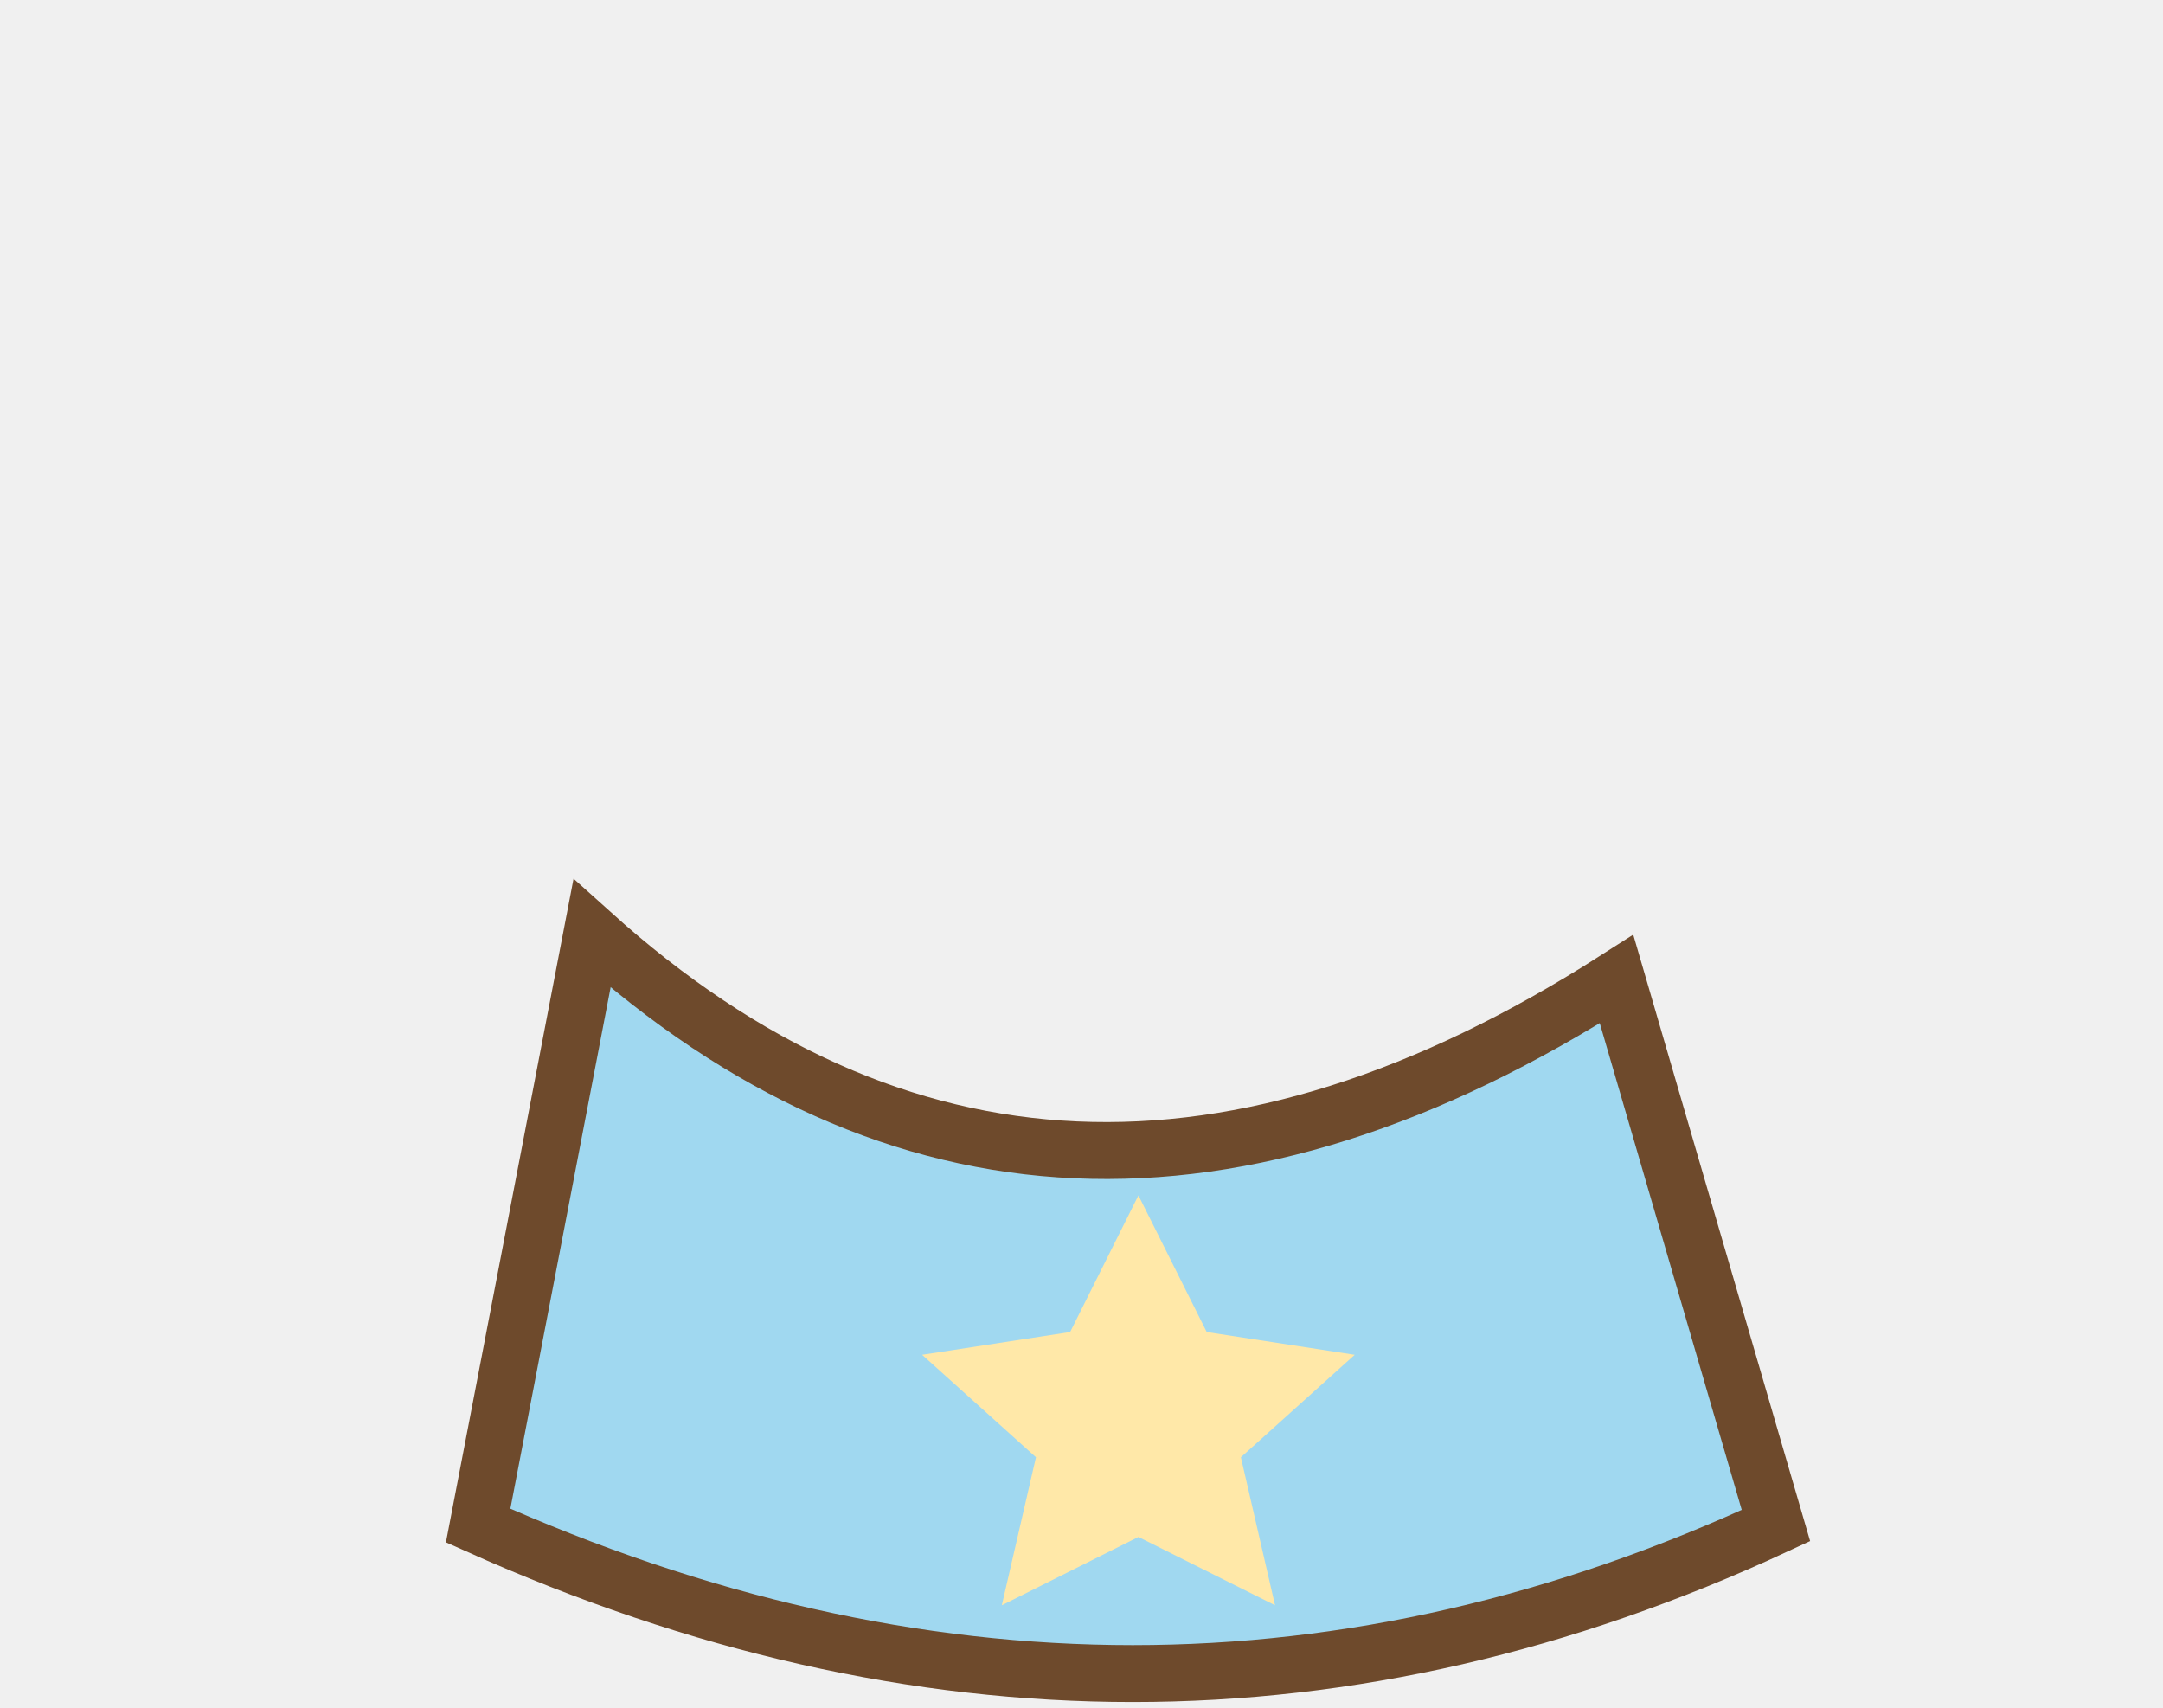
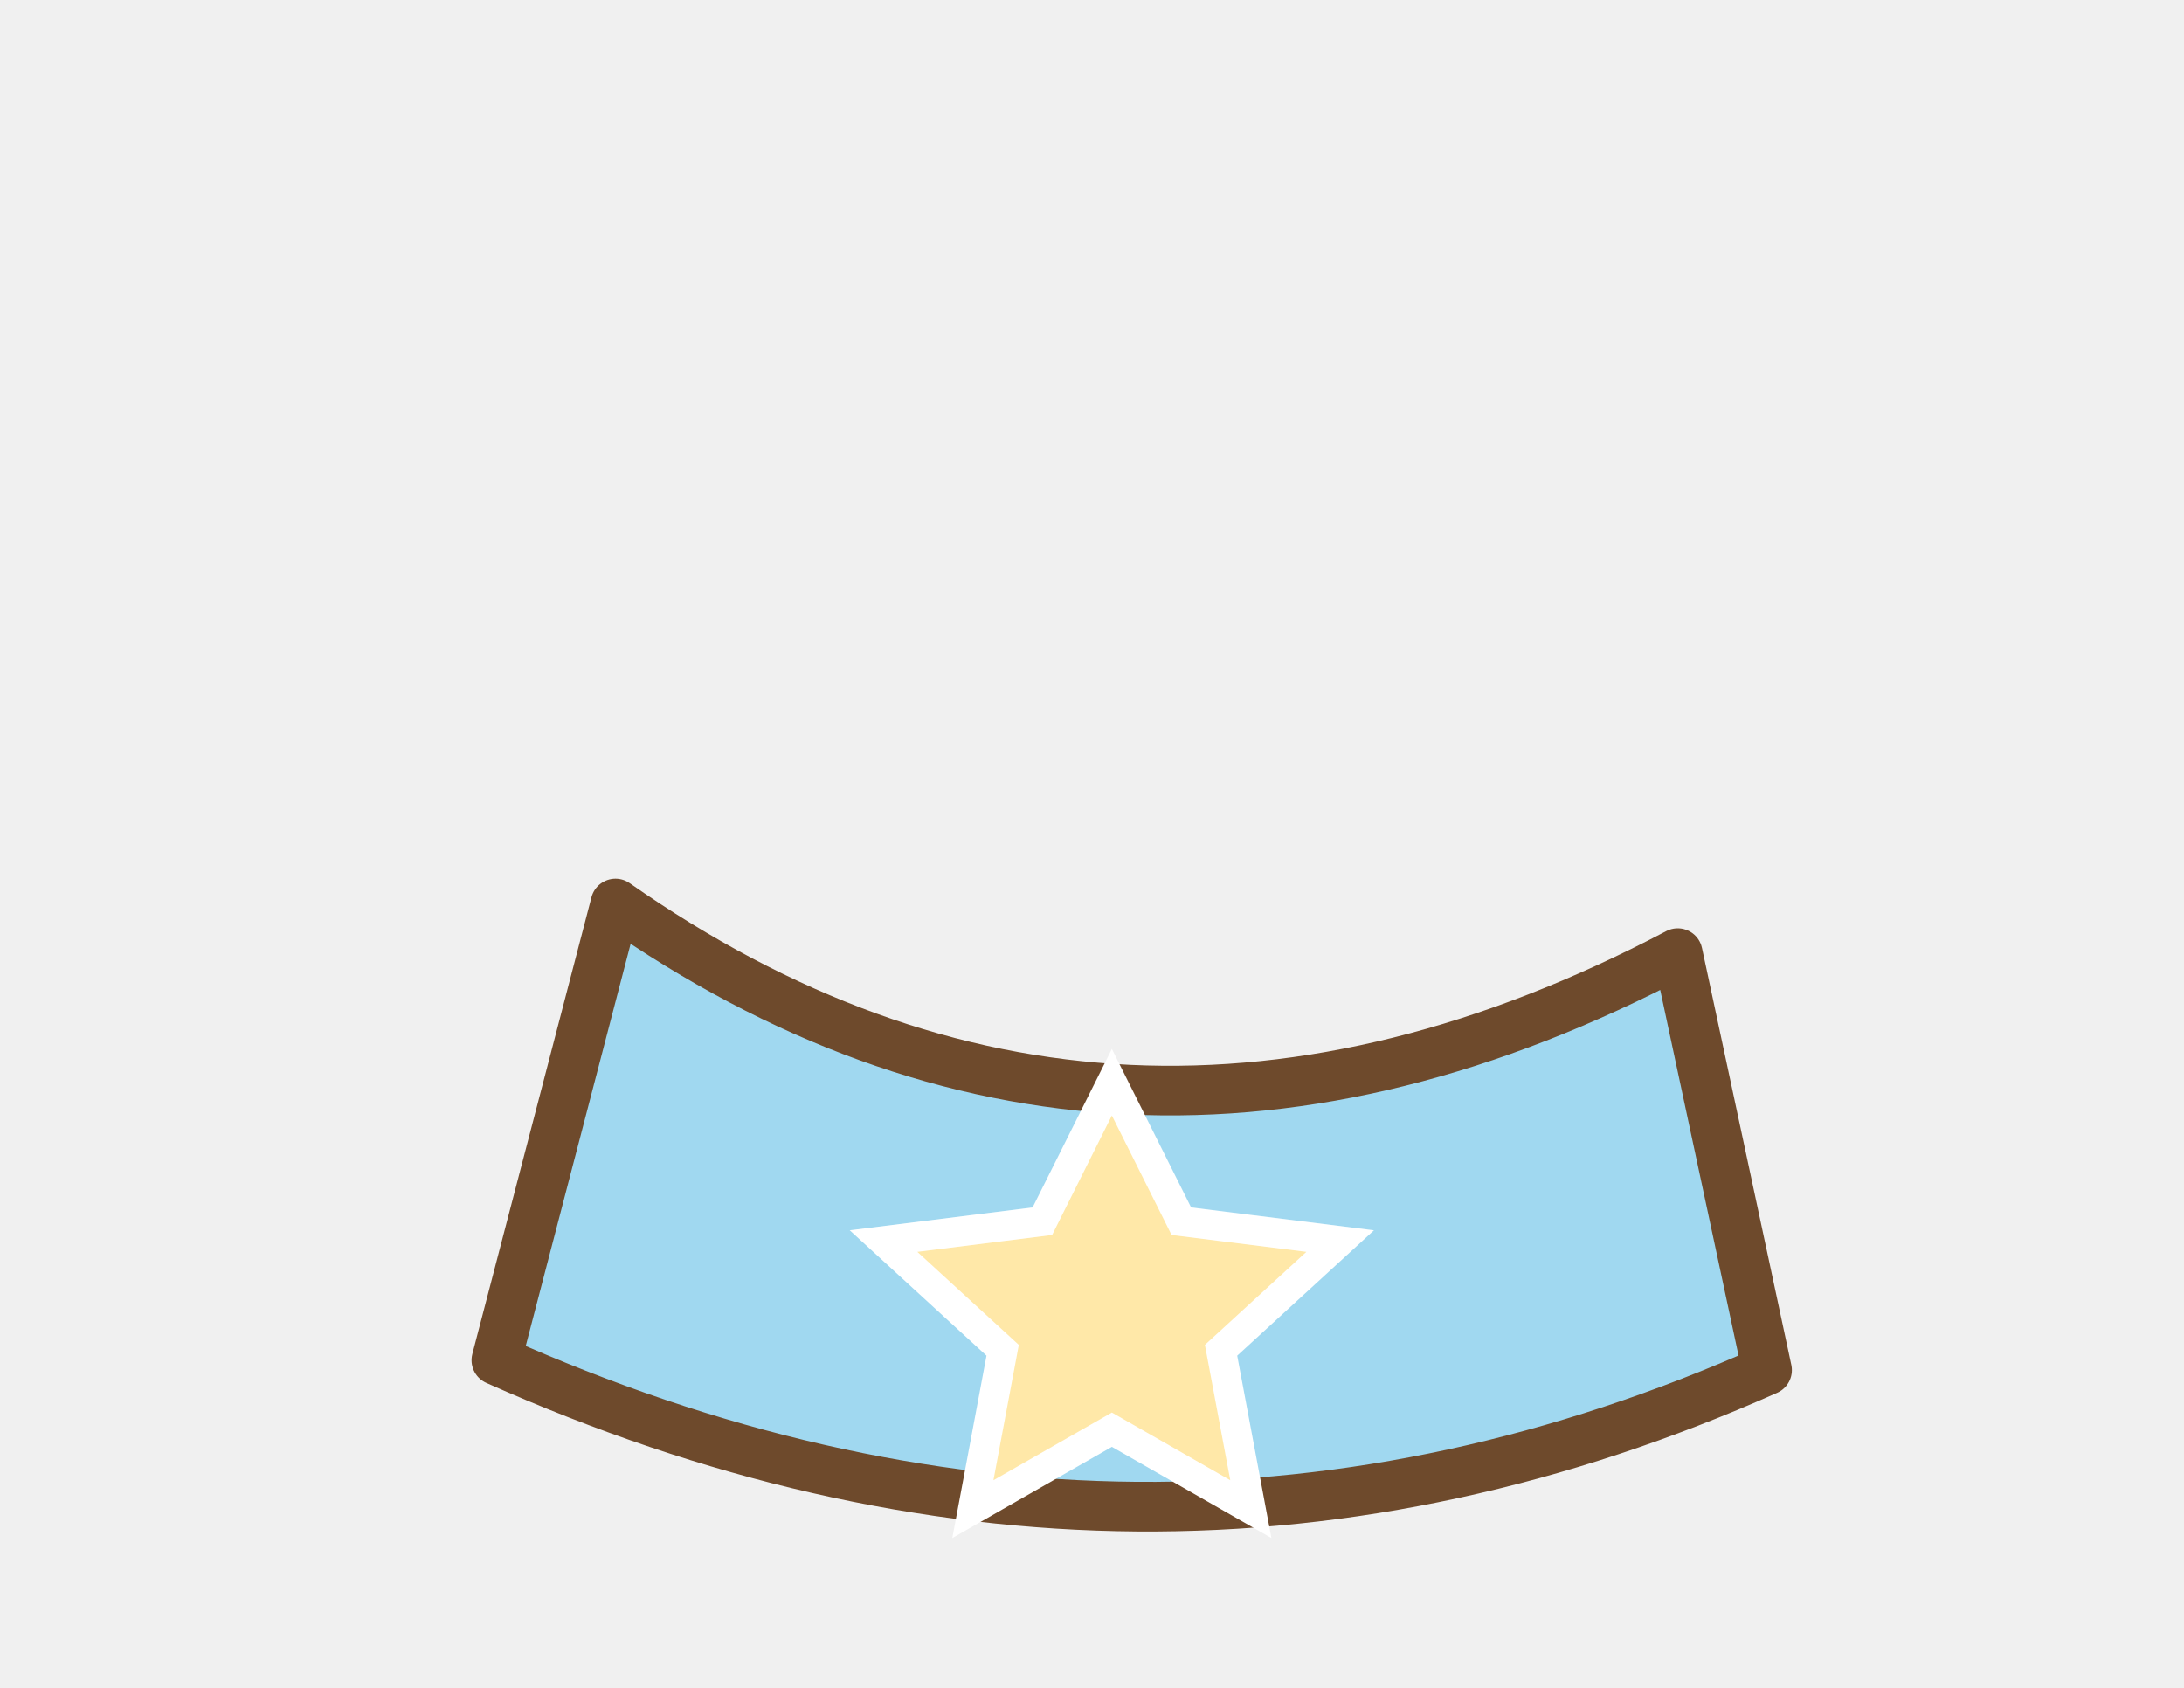
- <svg xmlns="http://www.w3.org/2000/svg" width="190" height="150" viewBox="0 0 190 150">
-   <path d="M52 82 Q92 118 142 86 L156 134 Q100 160 42 134 Z" fill="#A0D8F0" stroke="#6E4A2C" stroke-width="5" />
-   <path d="M100 105 l6 12 13 2-10 9 3 13-12-6-12 6 3-13-10-9 13-2z" fill="#FFE8A8" />
+ <svg xmlns="http://www.w3.org/2000/svg" width="220" height="170" viewBox="0 0 220 170">
+   <path d="M62 91 Q112 126 169 96 L178 138 Q115 166 50 137Z" fill="#A0D8F0" stroke="#6E4A2C" stroke-width="5" stroke-linejoin="round" />
+   <path d="M112 109 l7 14 16 2-12 11 3 16-14-8-14 8 3-16-12-11 16-2z" fill="#FFE8A8" stroke="#FFFFFF" stroke-width="3" />
</svg>
